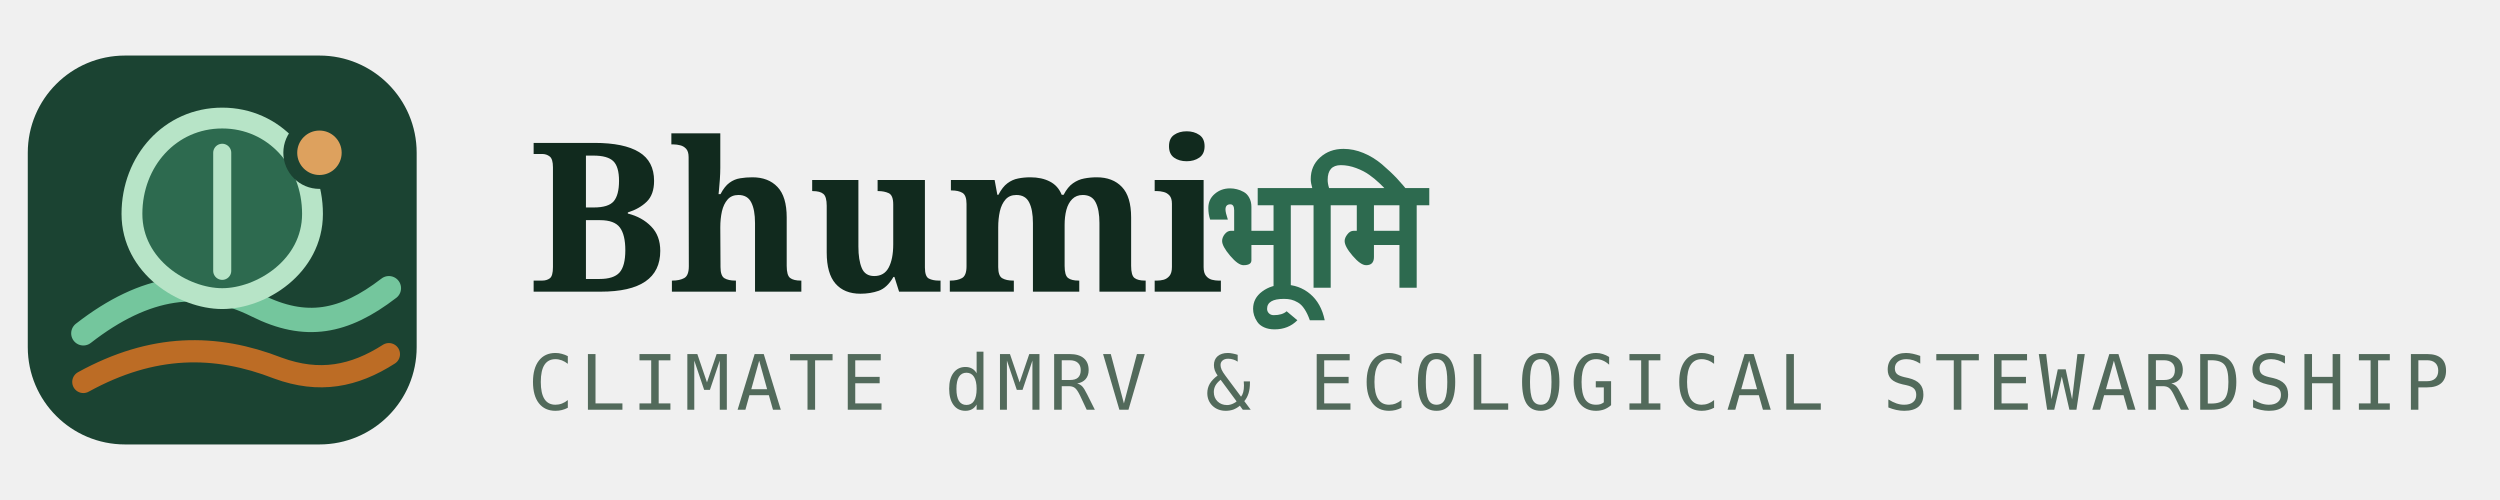
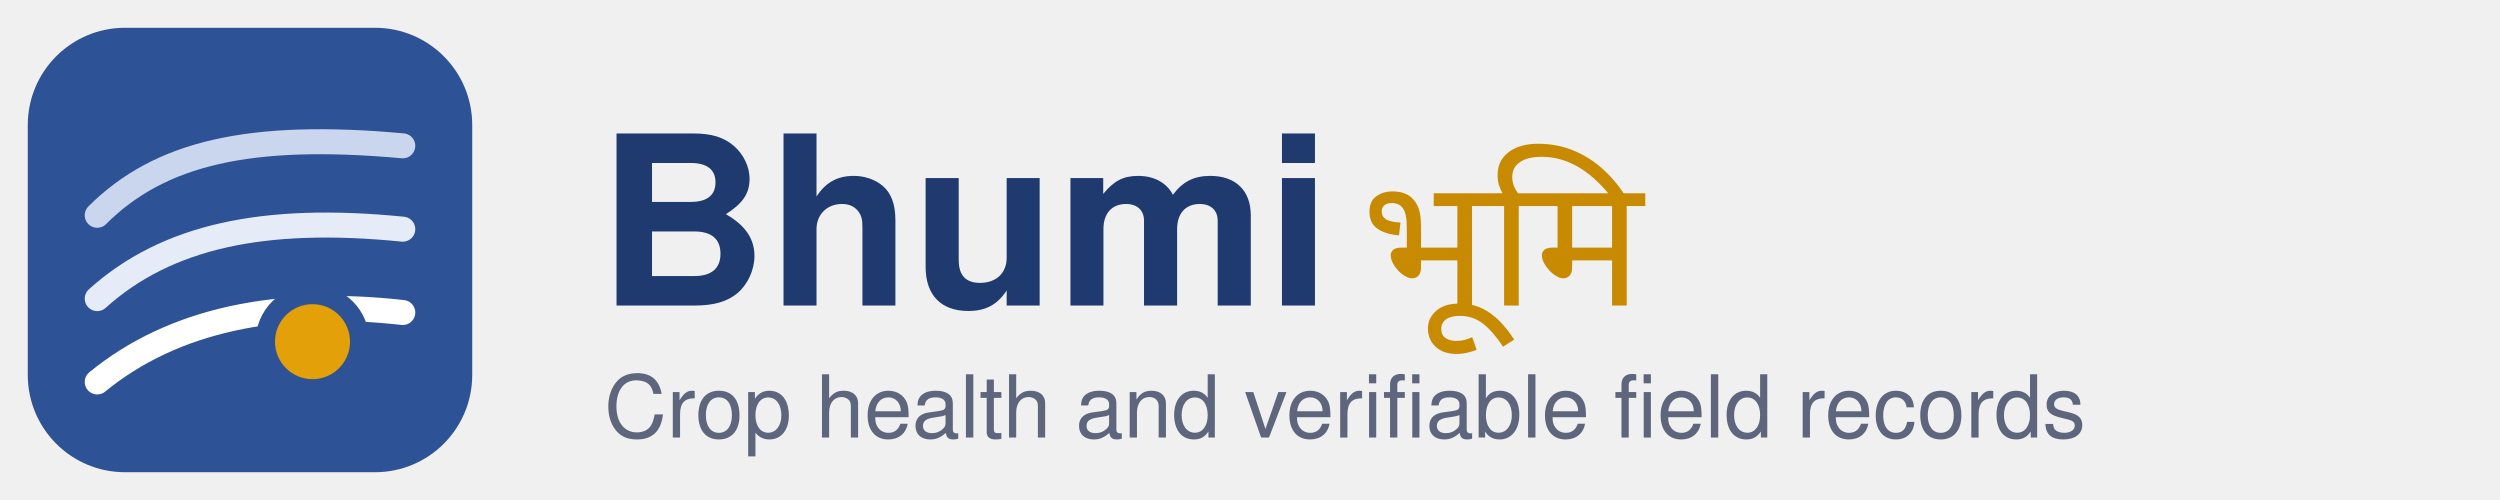
<svg xmlns="http://www.w3.org/2000/svg" viewBox="0 0 360 72" fill="none">
-   <rect x="4" y="8" width="56" height="56" rx="14" fill="#1B4332" />
-   <path d="M12 48C21 41 29 40 37 44C44 47.5 49.5 46.5 56 41.5" stroke="#74C69D" stroke-width="3.5" stroke-linecap="round" />
-   <path d="M12 55C22 49.5 31 49.5 40 53C46 55.2 51 54.2 56 51" stroke="#BC6C25" stroke-width="3.2" stroke-linecap="round" />
-   <path d="M32 17C39.5 17 45 23.2 45 30.8C45 38.4 37.6 43 32 43C26.4 43 19 38.4 19 30.8C19 23.2 24.5 17 32 17Z" fill="#2D6A4F" stroke="#B7E4C7" stroke-width="3" />
-   <path d="M32 22V39" stroke="#B7E4C7" stroke-width="2.6" stroke-linecap="round" />
-   <circle cx="46" cy="22" r="4.2" fill="#DDA15E" stroke="#1B4332" stroke-width="2" />
-   <text x="76" y="42" fill="#112A1E" font-family="Fraunces, Georgia, serif" font-size="30" font-weight="600">Bhumi</text>
-   <text x="174" y="41" fill="#2D6A4F" font-family="Plus Jakarta Sans, sans-serif" font-size="22" font-weight="600">भूमि</text>
-   <text x="76" y="59" fill="#526A5B" font-family="JetBrains Mono, monospace" font-size="11" letter-spacing="0.08em">CLIMATE dMRV &amp; ECOLOGICAL STEWARDSHIP · SEPOLIA 11155111</text>
+   <rect x="4" y="4" width="64" height="64" rx="14" fill="#2E5296" />
+   <path d="M14 31C23 22 36 19 58 21" stroke="#C9D6EE" stroke-width="3.6" stroke-linecap="round" />
+   <path d="M14 43C24 34 38 31 58 33" stroke="#E6ECF7" stroke-width="3.6" stroke-linecap="round" />
+   <path d="M14 55C25 46 40 43 58 45" stroke="#FFFFFF" stroke-width="3.6" stroke-linecap="round" />
+   <circle cx="45" cy="49.2" r="6.8" fill="#E3A008" stroke="#2E5296" stroke-width="2.8" />
+   <text x="86" y="44" font-family="'IBM Plex Sans', 'Segoe UI', Helvetica, Arial, sans-serif" font-size="34" font-weight="600" fill="#1E3A6E">Bhumi</text>
+   <text x="196" y="44" font-family="'Noto Sans Devanagari', 'Nirmala UI', 'Mangal', sans-serif" font-size="26" font-weight="500" fill="#C88A00">भूमि</text>
+   <text x="87" y="63" font-family="'IBM Plex Sans', 'Segoe UI', Helvetica, Arial, sans-serif" font-size="12.5" fill="#5D667C">Crop health and verifiable field records</text>
</svg>
